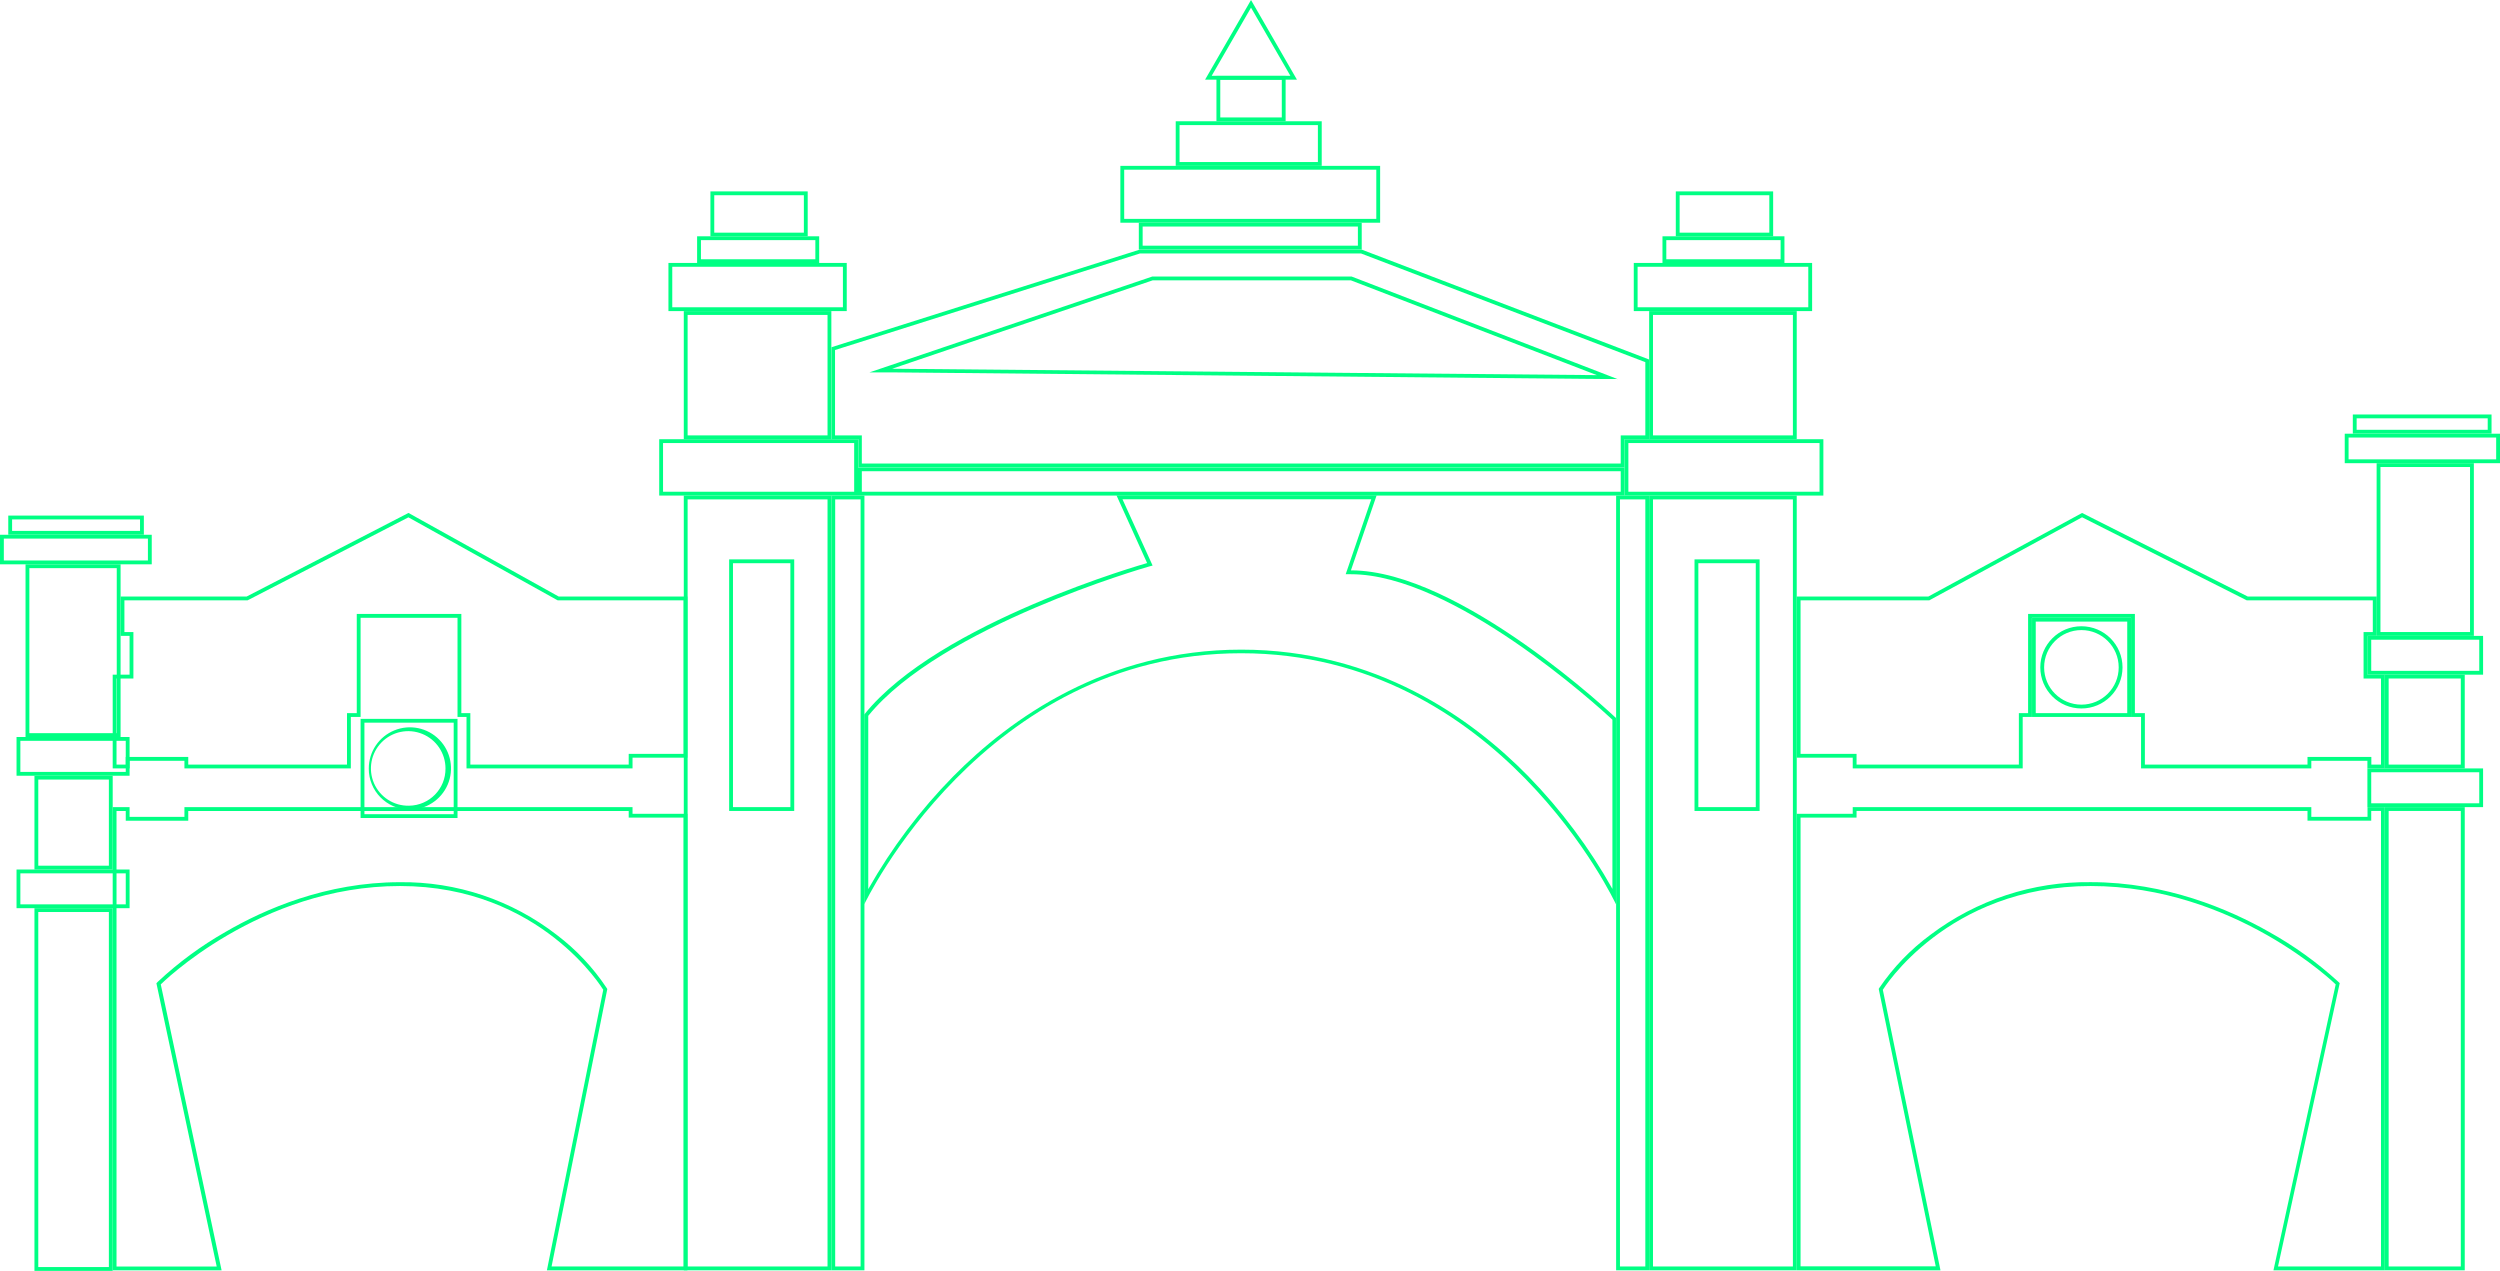
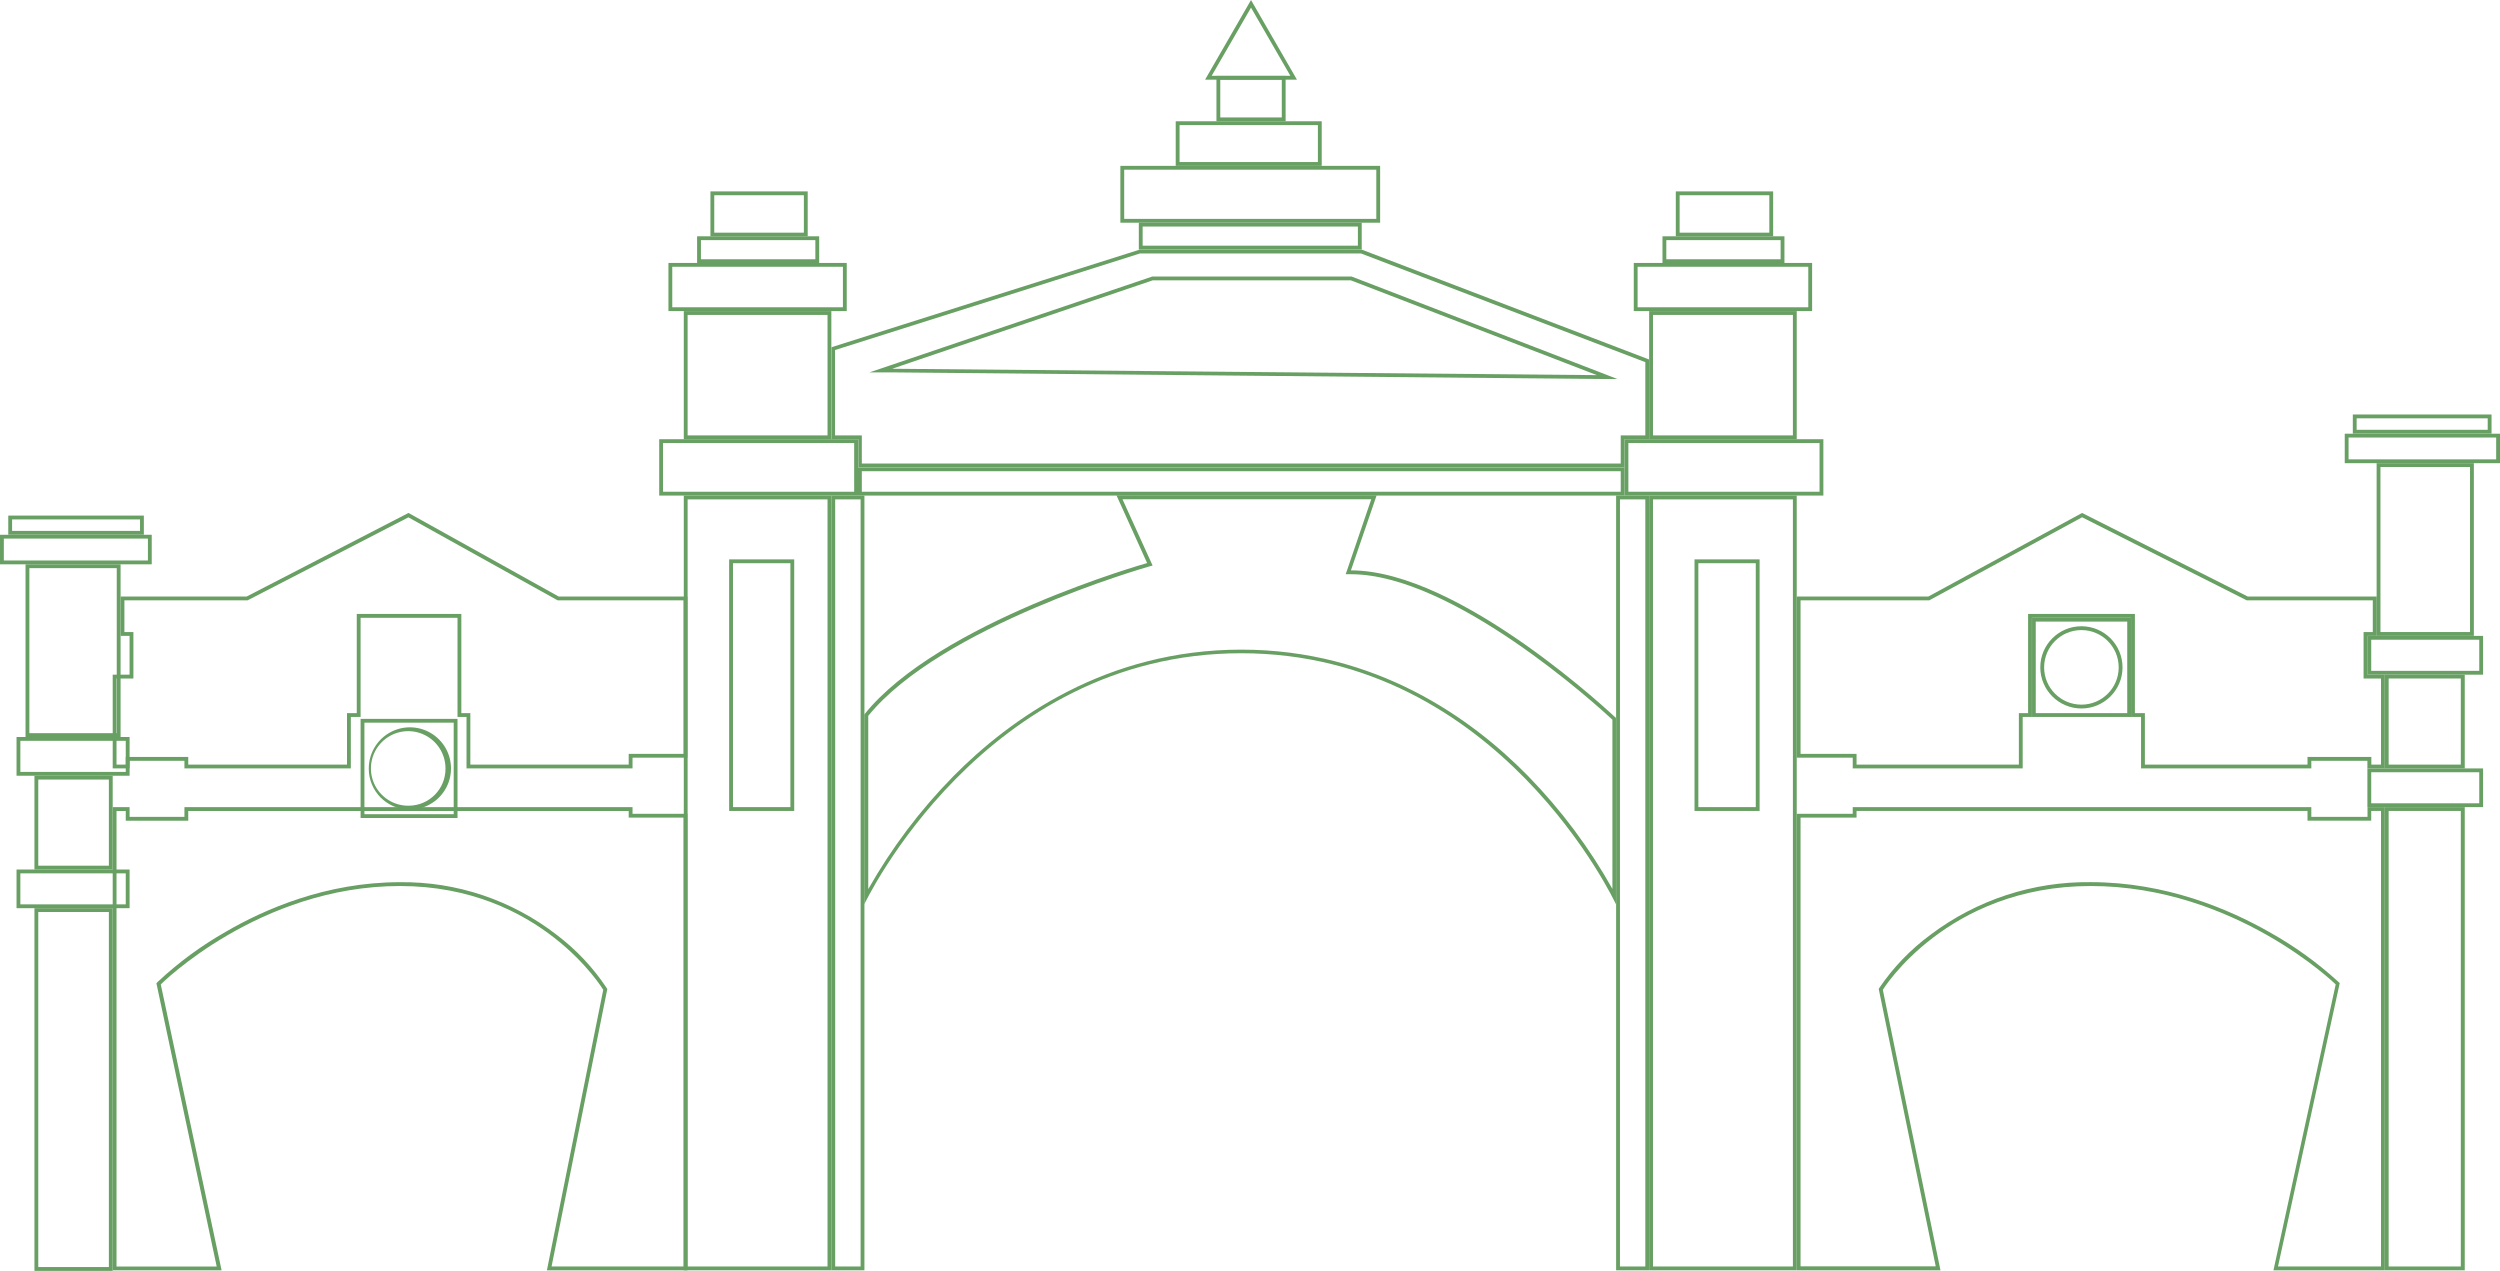
<svg xmlns="http://www.w3.org/2000/svg" viewBox="0 0 653.09 332">
  <defs>
    <style>
      .cls-1 {
-         fill: #00ff83;
+         fill: #689f63;
      }
    </style>
  </defs>
  <g id="Слой_2" data-name="Слой 2">
    <g id="Слой_1-2" data-name="Слой 1">
      <path class="cls-1" d="M32.85,228.15v8.1H5.32v-8.1H32.85m1-1H4.32v10.1H33.85v-10.1Z" />
      <path class="cls-1" d="M28.44,203.65v22.5H10v-22.5H28.44m1-1H9v24.5H29.44v-24.5Z" />
      <path class="cls-1" d="M32.85,193.53v8.12H5.32v-8.12H32.85m1-1H4.32v10.12H33.85V192.53Z" />
      <path class="cls-1" d="M30.5,148.42v43.11H7.67V148.42H30.5m1-1H6.67v45.11H31.5V147.42Z" />
      <path class="cls-1" d="M38.64,140.7v5.72H1V140.7H38.64m1-1H0v7.72H39.64V139.7Z" />
      <path class="cls-1" d="M36.58,135.69v3H3.16v-3H36.58m1-1H2.16v5H37.58v-5Z" />
      <path class="cls-1" d="M28.44,238.25V331H10V238.25H28.44m1-1H9V332H29.44V237.25Z" />
      <path class="cls-1" d="M224.82,130.46V330.85h-6.64V130.46h6.64m1-1h-8.64V331.85h8.64V129.46Z" />
      <path class="cls-1" d="M429.82,130.46V330.85h-6.63V130.46h6.63m1-1h-8.63V331.85h8.63V129.46Z" />
      <path class="cls-1" d="M216.18,130.46V330.85H179.63V130.46h36.55m-25.7,81.39h17V146.13h-17v65.72m26.7-82.39H178.63V331.85h38.55V129.46Zm-25.7,81.39V147.13h15v63.72Z" />
      <path class="cls-1" d="M223.14,115.74v12.72H173.21V115.74h49.93m1-1H172.21v14.72h51.93V114.74Z" />
      <path class="cls-1" d="M423.39,123.1v5.36H225.14V123.1H423.39m1-1H224.14v7.36H424.39V122.1Z" />
      <path class="cls-1" d="M216.18,82.27v31.47H179.63V82.27h36.55m1-1H178.63v33.47h38.55V81.27Z" />
      <path class="cls-1" d="M220.2,69.69V80.27H175.62V69.69H220.2m1-1H174.62V81.27H221.2V68.69Z" />
      <path class="cls-1" d="M213,62.73v5H183.11v-5H213m1-1H182.11v7H214v-7Z" />
      <path class="cls-1" d="M210,51v9.78H186.59V51H210m1-1H185.59V61.73H211V50Z" />
      <path class="cls-1" d="M468.37,130.46V330.85H431.82V130.46h36.55m-25.7,81.39h17V146.13h-17v65.72m26.7-82.39H430.82V331.85h38.55V129.46Zm-25.7,81.39V147.13h15v63.72Z" />
      <path class="cls-1" d="M475.33,115.74v12.72H425.39V115.74h49.94m1-1H424.39v14.72h51.94V114.74Z" />
      <path class="cls-1" d="M468.37,82.27v31.47H431.82V82.27h36.55m1-1H430.82v33.47h38.55V81.27Z" />
      <path class="cls-1" d="M472.39,69.69V80.27H427.8V69.69h44.59m1-1H426.8V81.27h46.59V68.69Z" />
      <path class="cls-1" d="M465.16,62.73v5H435.3v-5h29.86m1-1H434.3v7h31.86v-7Z" />
      <path class="cls-1" d="M462.21,51v9.78H438.78V51h23.43m1-1H437.78V61.73h25.43V50Z" />
      <path class="cls-1" d="M358.21,130.46,352,148.68l-.46,1.33h1.4c26.62,0,64.45,34.43,68.28,38v44.2a140.26,140.26,0,0,0-21.95-29.4c-14.77-15.1-39.77-33.1-75-33.1s-60.34,18-75.24,33.09a141.43,141.43,0,0,0-22.21,29.47V187c19.11-23.48,72.62-38.79,73.16-38.95l1.12-.31-.48-1.06-7.39-16.26h65m1.4-1H291.67l8,17.67s-54.55,15.39-73.89,39.56v49.59s31-65.59,98.45-65.59,97.92,65.59,97.92,65.59V187.56S381.56,149,352.91,149l6.7-19.55Z" />
      <path class="cls-1" d="M355.54,66.21l74.28,28.4v19.13h-6.43v7.36H225.14v-7.36h-7V91.44l79.67-25.23h57.69m67.13,32.85-5.14-2L353.27,72.31l-.17-.07H301l-.16.06L232.72,95.39l-5.58,1.89,5.9,0L417.16,99l5.51,0M355.73,65.21h-58l-80.52,25.5v24h7v7.36H424.39v-7.36h6.43V93.92L355.73,65.21ZM417.17,98,233.05,96.33l68.06-23.09h51.8L417.17,98Z" />
      <path class="cls-1" d="M354.73,59.18v5H298.5v-5h56.23m1-1H297.5v7h58.23v-7Z" />
      <path class="cls-1" d="M359.54,44.33V57.18H293.68V44.33h65.86m1-1H292.68V58.18h67.86V43.33Z" />
      <path class="cls-1" d="M344.28,32.68v9.65H308.14V32.68h36.14m1-1H307.14V43.33h38.14V31.68Z" />
      <path class="cls-1" d="M334.85,20.83v9.85H318.78V20.83h16.07m1-1H317.78V31.68h18.07V19.83Z" />
      <path class="cls-1" d="M326.81,2,337.1,19.81H316.53L326.81,2m0-2-12,20.81h24L326.81,0Z" />
      <path class="cls-1" d="M647.67,201.74v8.11H619.45v-8.11h28.22m1-1H618.45v10.11h30.22V200.74Z" />
      <path class="cls-1" d="M642.85,177.25v22.49H624V177.25h18.88m1-1H623v24.49h20.88V176.25Z" />
      <path class="cls-1" d="M647.67,167.12v8.13H619.45v-8.13h28.22m1-1H618.45v10.13h30.22V166.12Z" />
      <path class="cls-1" d="M645.26,122v43.11h-23.4V122h23.4m1-1h-25.4v45.11h25.4V121Z" />
      <path class="cls-1" d="M652.09,114.3V120H613.53V114.3h38.56m1-1H612.53V121h40.56V113.3Z" />
      <path class="cls-1" d="M649.88,109.28v3H615.64v-3h34.24m1-1H614.64v5h36.24v-5Z" />
      <path class="cls-1" d="M642.85,211.85v119H624v-119h18.88m1-1H623v121h20.88v-121Z" />
      <path class="cls-1" d="M555.71,162.39v23.9h-23.9v-23.9h23.9m-12,22.69A10.74,10.74,0,1,0,533,174.34a10.75,10.75,0,0,0,10.74,10.74m13-23.69h-25.9v25.9h25.9v-25.9Zm-13,22.69a9.74,9.74,0,1,1,9.74-9.74,9.74,9.74,0,0,1-9.74,9.74Z" />
      <path class="cls-1" d="M622,211.85v119H595.1l16-73.48.12-.54-.4-.38a95.1,95.1,0,0,0-18.06-13c-10.4-5.92-26.92-13-46.59-13a68.06,68.06,0,0,0-41.88,13.76A56.9,56.9,0,0,0,491,258l-.21.34.08.39,14.81,72.08H470.37V213.59H485v-1.74H602.8v2.54h16.65v-2.54H622m1-1h-4.52v2.54H603.8v-2.54H484v1.74H469.37V331.85h37.55l-15.06-73.28s16.66-27.11,54.31-27.11,64,25.7,64,25.7l-16.26,74.69H623v-121Z" />
      <path class="cls-1" d="M118.52,188.79v23.9H95.2v-23.9h23.32m-11.66,22.69a10.74,10.74,0,1,0-10.52-10.74,10.65,10.65,0,0,0,10.52,10.74m12.66-23.69H94.2v25.9h25.32v-25.9Zm-12.66,22.69a9.74,9.74,0,1,1,9.52-9.74,9.63,9.63,0,0,1-9.52,9.74Z" />
      <path class="cls-1" d="M164.24,211.85v1.74h14.33V330.85H144.09l14.48-72.09.08-.38-.2-.33a56.67,56.67,0,0,0-13-13.82,65.63,65.63,0,0,0-41-13.77c-19.23,0-35.38,7.06-45.55,13a93.68,93.68,0,0,0-17.66,13l-.38.39.11.53,15.64,73.48H30.44v-119h2.41v2.54H49.18v-2.54H164.24m1-1H48.18v2.54H33.85v-2.54H29.44v121H57.89L42,257.16s25.71-25.7,62.5-25.7,53.09,27.11,53.09,27.11l-14.72,73.28h36.7V212.59H165.24v-1.74Z" />
      <path class="cls-1" d="M106.69,135.15l38.77,21.56.23.12h32.88v40.1H164.24v2.81H122.87V186.29h-2.35v-25.9H93.2v25.9H90.65v13.45H49.18v-2H32.85v2H30.44V177.25h4.41V165.12H32.5v-8.29H64.68l.21-.11,41.8-21.57m0-1.14L64.44,155.83H31.5v10.29h2.35v10.13H29.44v24.49h4.41v-2H48.18v2H91.65V187.29H94.2v-25.9h25.32v25.9h2.35v13.45h43.37v-2.81h14.33v-42.1H145.94L106.71,134Z" />
      <path class="cls-1" d="M543.93,135.14l42.78,21.58.22.11h32.93v8.29h-2.41v12.13H622v22.49h-2.52v-2H602.8v2H560.32V186.29h-2.61v-25.9h-27.9v25.9H527.4v13.45H485v-2.81H470.37v-40.1H504l.22-.12,39.68-21.57m0-1.13-40.14,21.82h-34.4v42.1H484v2.81H528.4V187.29h2.41v-25.9h25.9v25.9h2.61v13.45H603.8v-2h14.65v2H623V176.25h-4.52V166.12h2.41V155.83h-33.7L543.91,134Z" />
    </g>
  </g>
</svg>
